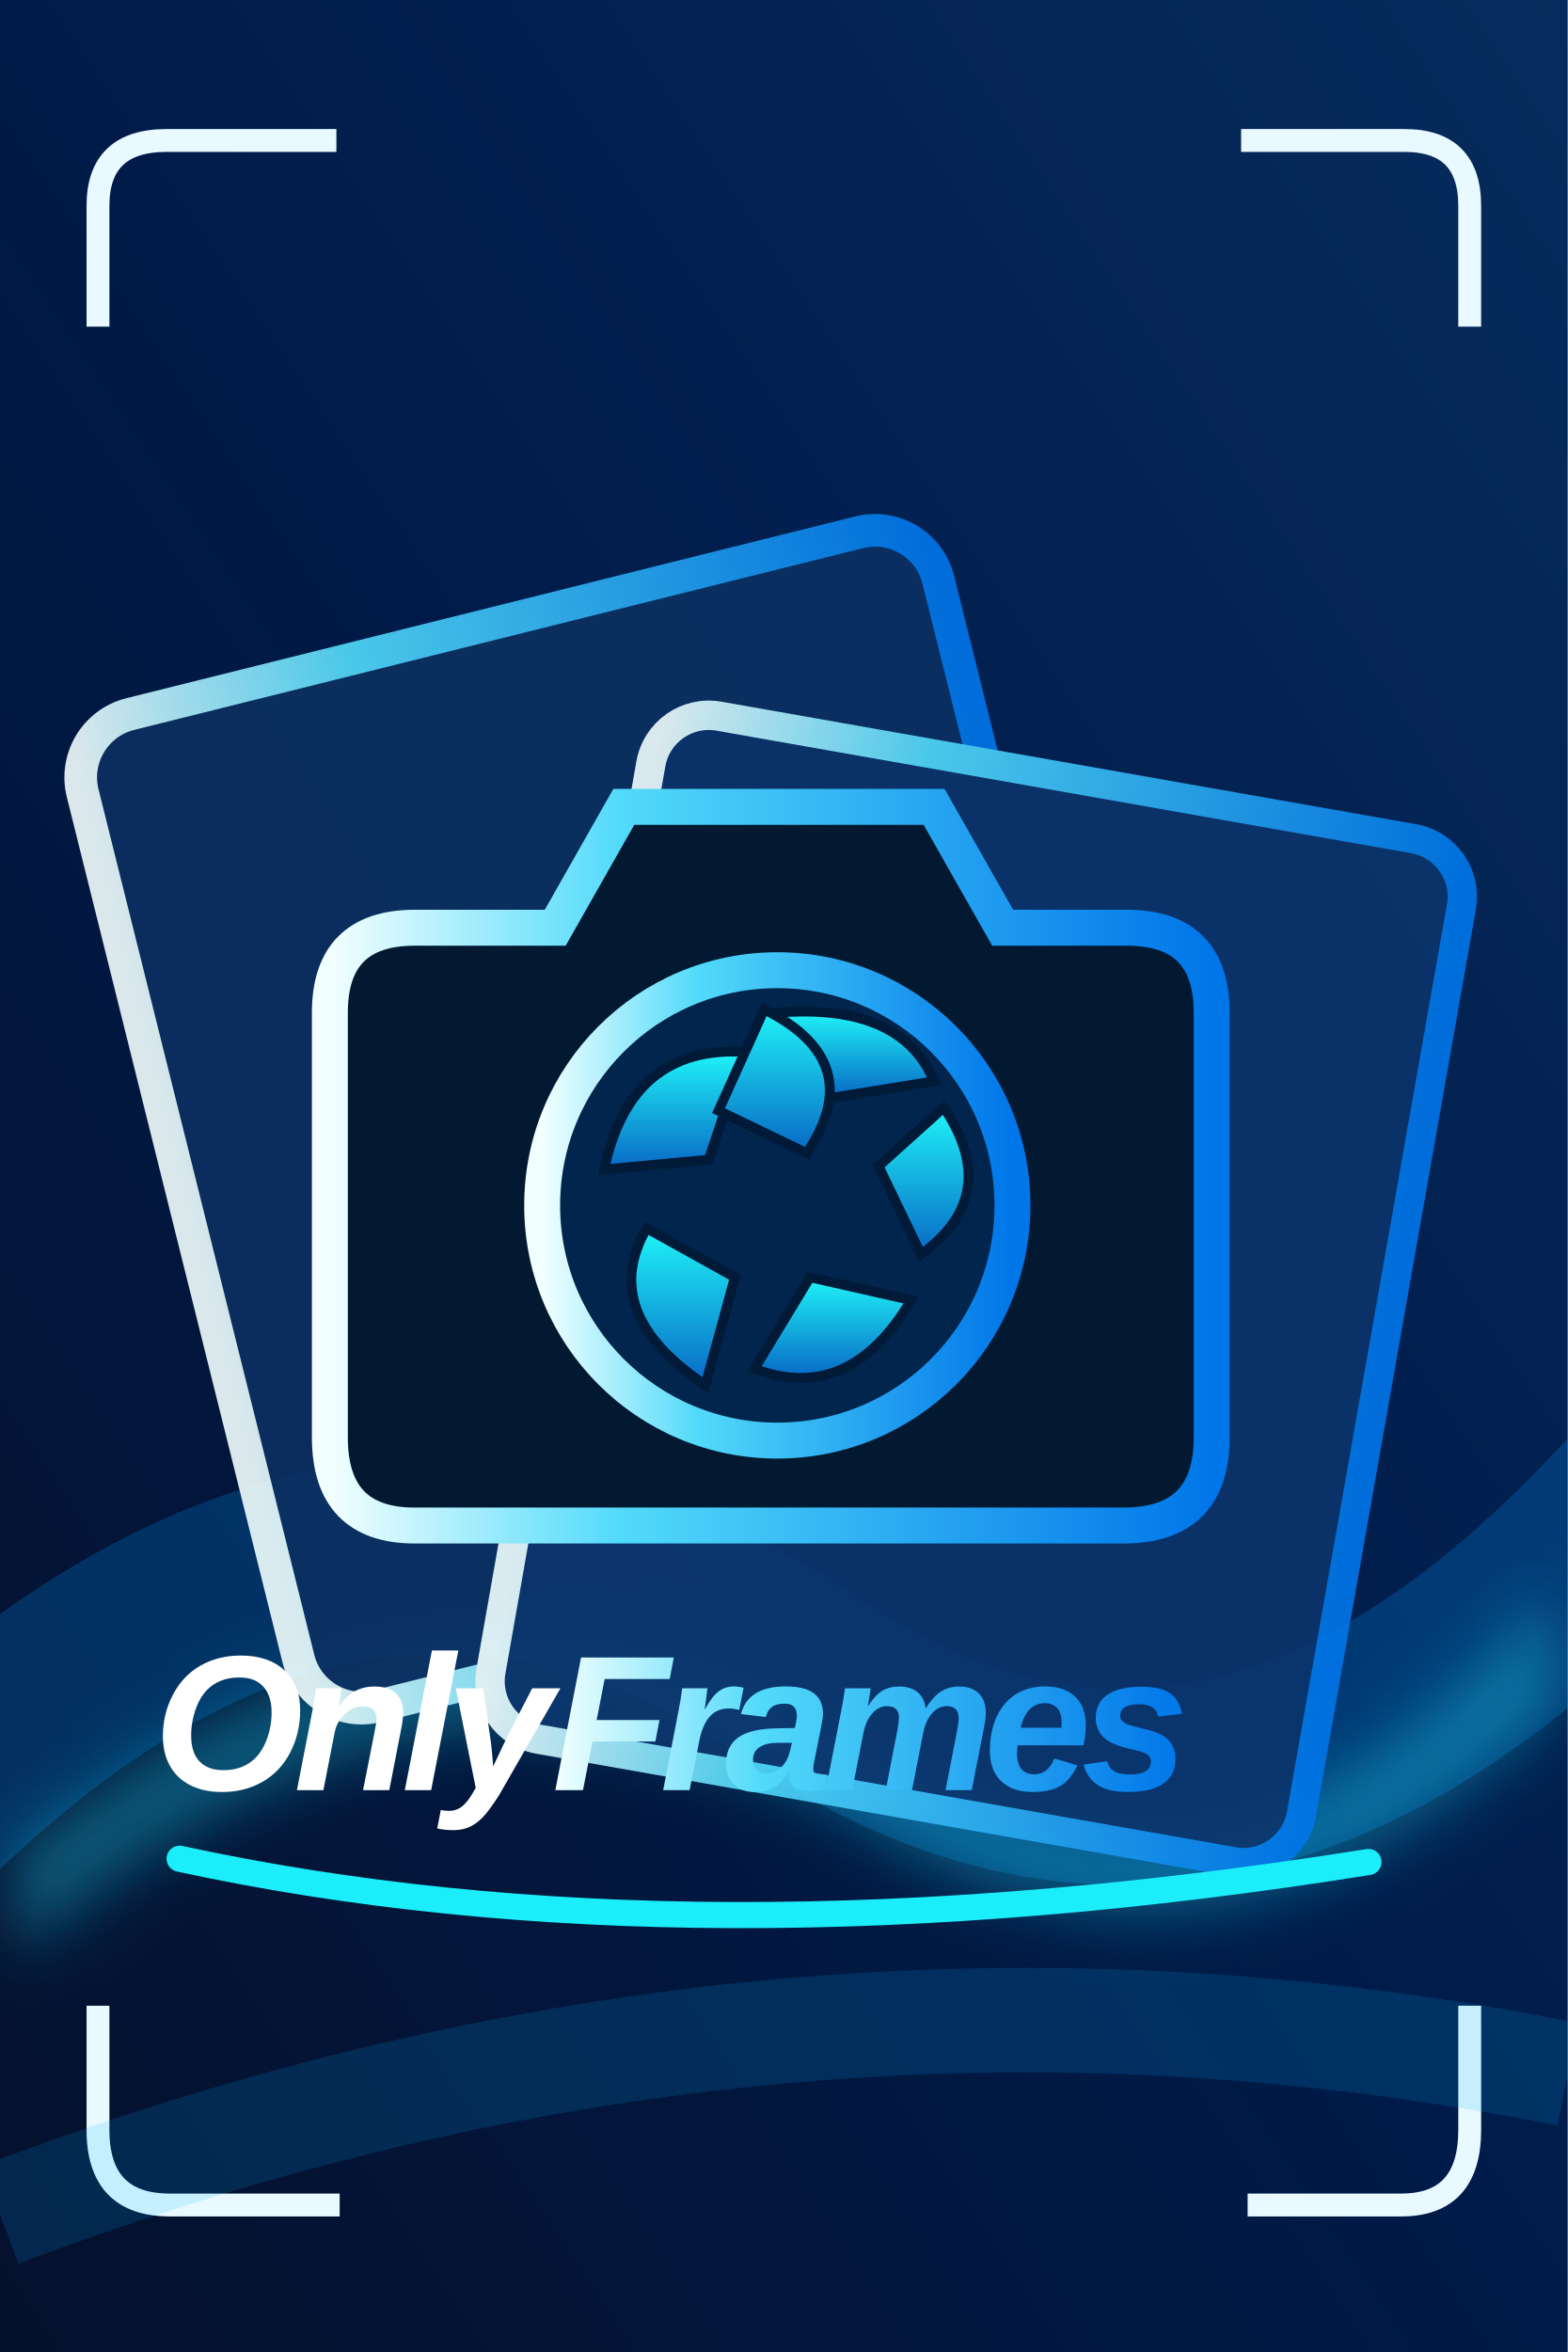
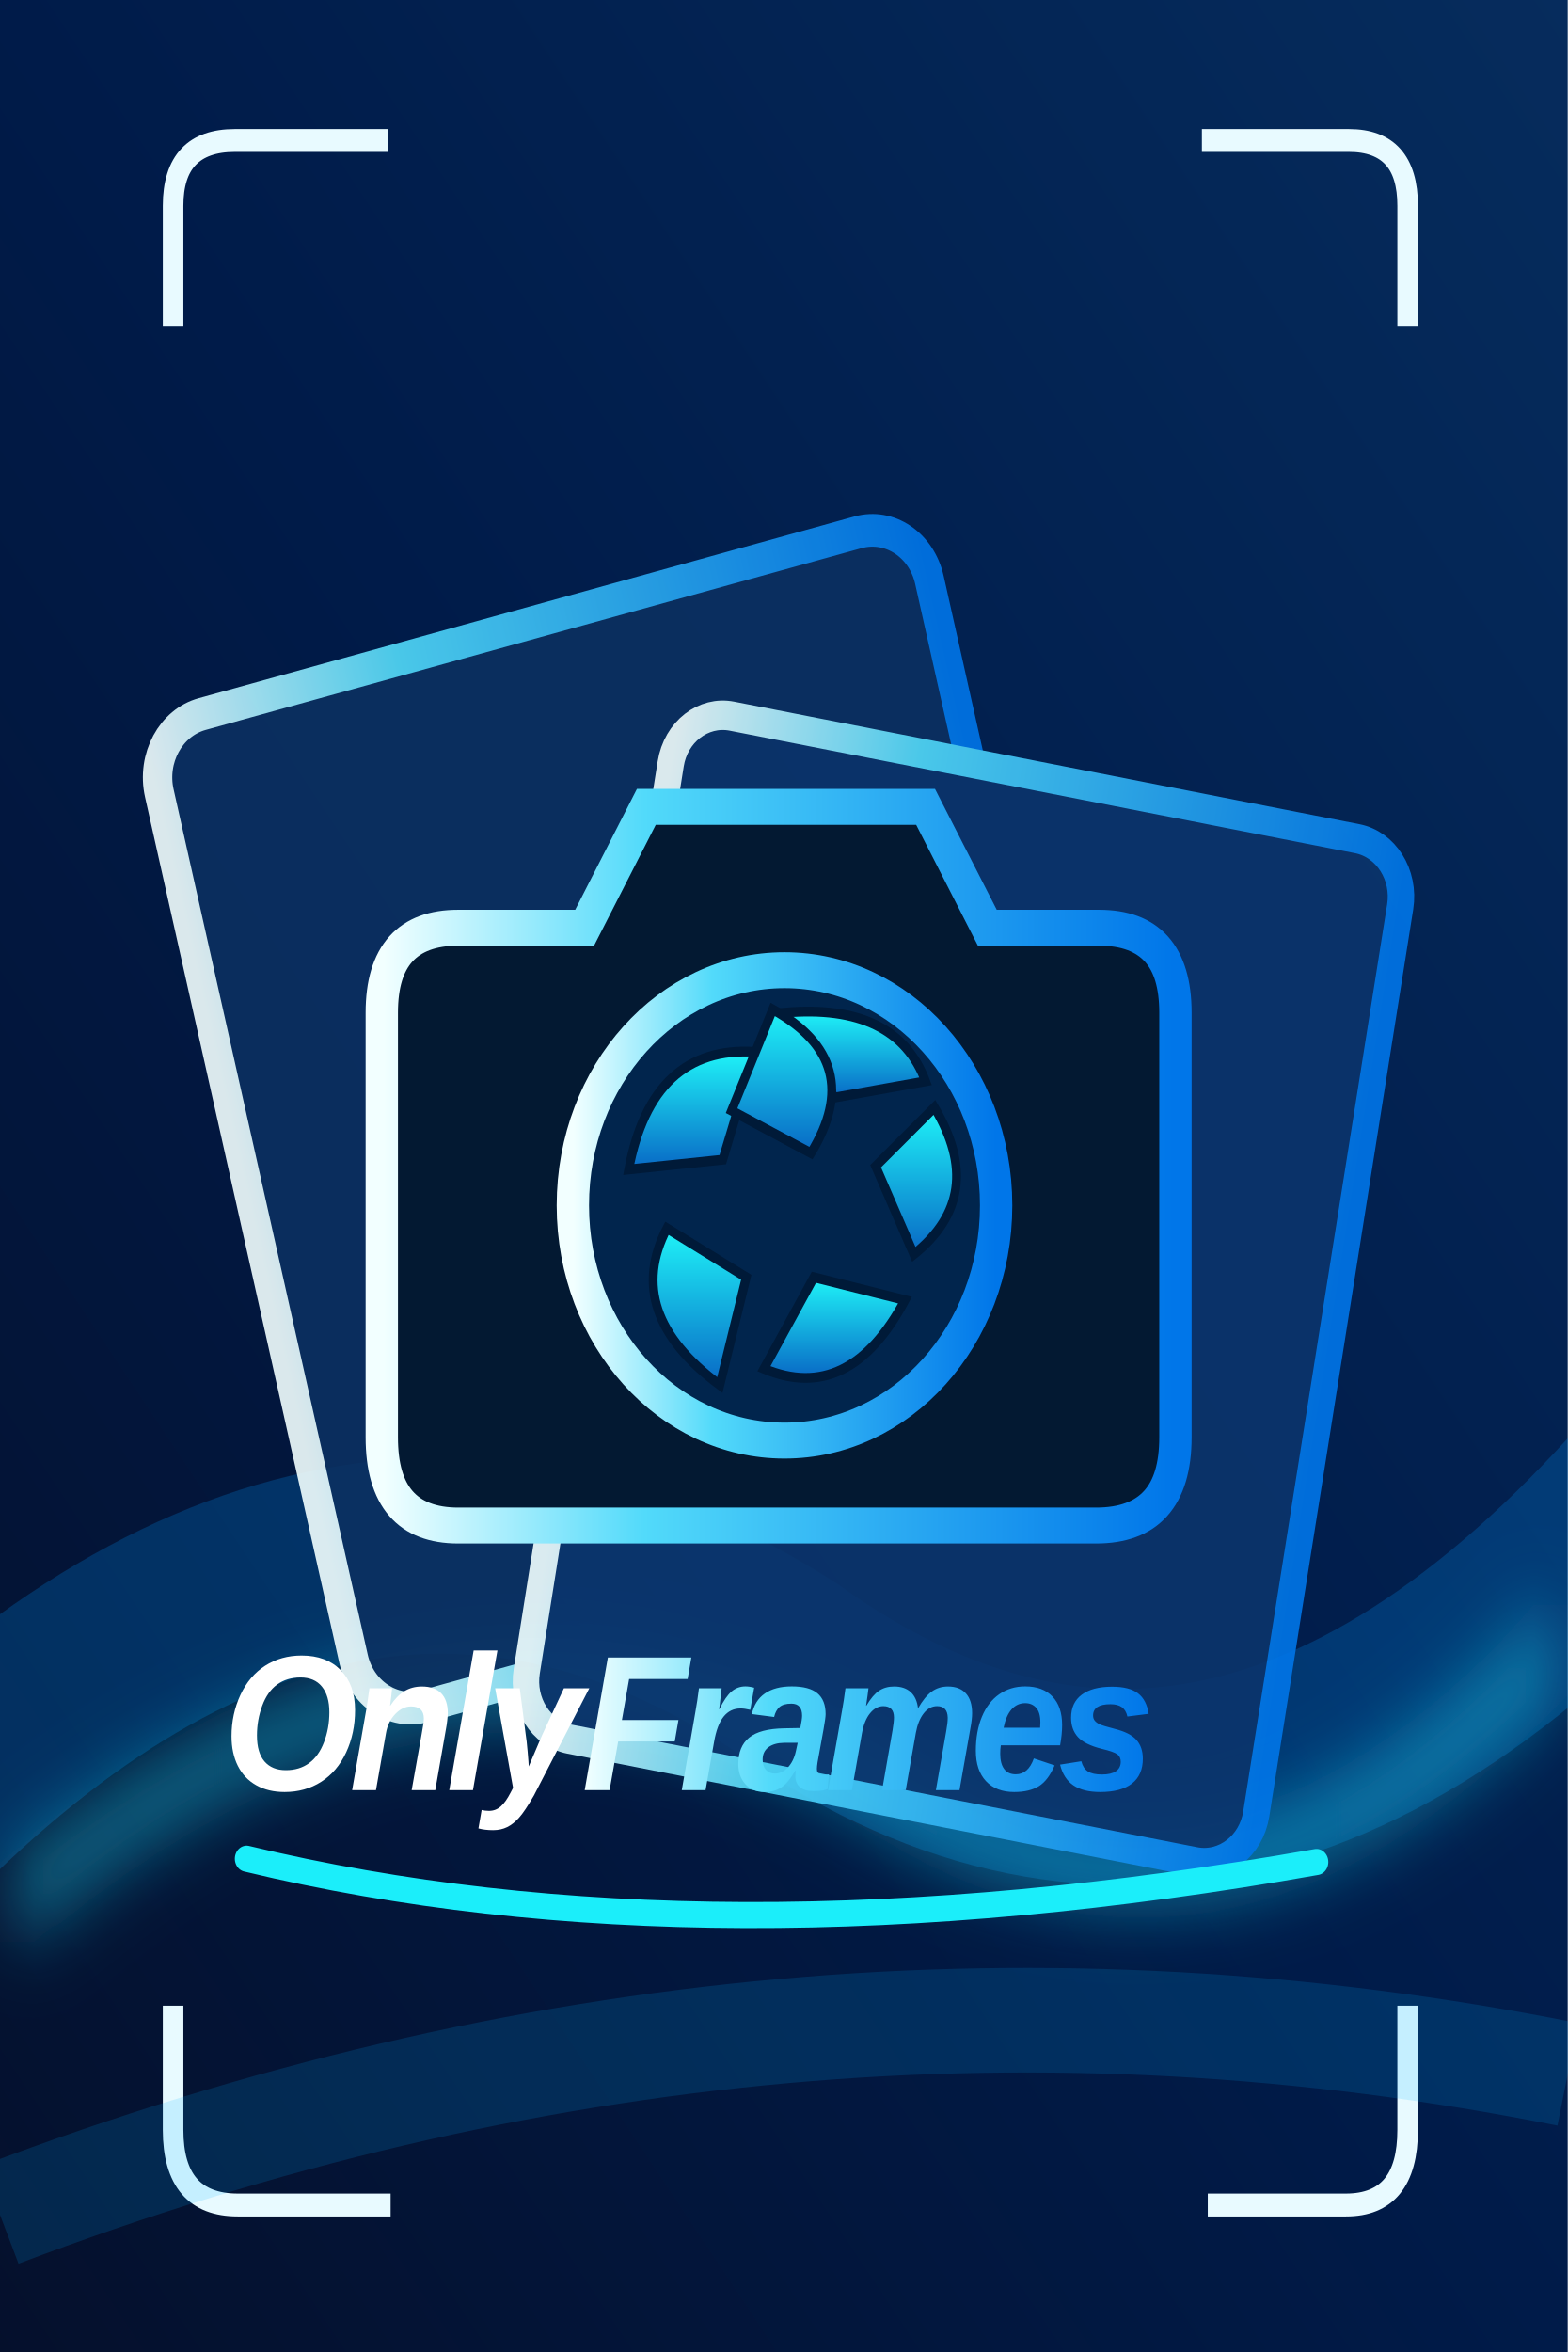
<svg xmlns="http://www.w3.org/2000/svg" viewBox="0 0 480 720" role="img" aria-label="OnlyFrames poster">
  <defs>
    <linearGradient id="bg" x1="0" x2="1" y1="1" y2="0">
      <stop stop-color="#05102c" />
      <stop offset=".5" stop-color="#001b49" />
      <stop offset="1" stop-color="#062c5d" />
    </linearGradient>
    <linearGradient id="bright" x1="0" x2="1">
      <stop stop-color="#f2ffff" />
      <stop offset=".33" stop-color="#52dafa" />
      <stop offset="1" stop-color="#0076e9" />
    </linearGradient>
    <linearGradient id="cyan" x1="0" x2="0" y1="0" y2="1">
      <stop stop-color="#1ff4f8" />
      <stop offset="1" stop-color="#0868c5" />
    </linearGradient>
    <filter id="glow">
      <feGaussianBlur stdDeviation="11" />
    </filter>
  </defs>
  <rect width="480" height="720" fill="url(#bg)" />
  <path d="M-40 570Q100 420 240 510Q380 610 520 440" fill="none" stroke="#008ded" stroke-width="60" opacity=".24" />
  <path d="M-20 605Q130 460 275 550Q390 620 500 475" fill="none" stroke="#13dbfa" stroke-width="18" opacity=".5" filter="url(#glow)" />
-   <g opacity=".9">
-     <rect x="51" y="188" width="270" height="313" rx="20" transform="rotate(-14 180 330)" fill="#0b3060" stroke="url(#bright)" stroke-width="10" />
-     <rect x="176" y="232" width="252" height="318" rx="18" transform="rotate(10 280 375)" fill="#0b346b" stroke="url(#bright)" stroke-width="9" />
+   <g id="poster-safe-art" transform="translate(26 0) scale(.90 1)">
+     <g opacity=".9">
+       <rect x="51" y="188" width="270" height="313" rx="20" transform="rotate(-14 180 330)" fill="#0b3060" stroke="url(#bright)" stroke-width="10" />
+       <rect x="176" y="232" width="252" height="318" rx="18" transform="rotate(10 280 375)" fill="#0b346b" stroke="url(#bright)" stroke-width="9" />
+     </g>
+     <g fill="none" stroke="#e8faff" stroke-linejoin="round" stroke-width="7">
+       <path d="M30 100V63q0-20 21-20h52M380 43h50q20 0 20 20v37M30 614v38q0 23 22 23h52M382 675h47q21 0 21-23v-38" />
+     </g>
+     <path d="M127 284h43l21-37h95l21 37h38q26 0 26 26v130q0 27-27 27H127q-26 0-26-27V310q0-26 26-26Z" fill="#031932" stroke="url(#bright)" stroke-width="11" />
+     <circle cx="238" cy="369" r="72" fill="#01254d" stroke="url(#bright)" stroke-width="11" />
+     <g fill="url(#cyan)" stroke="#001a38" stroke-width="3" transform="translate(238 369)">
+       <path d="M0-59 17-33 48-38Q38-62 0-59Z" />
+       <path d="M51-30 31-12 44 15Q69-3 51-30Z" />
+       <path d="M41 29 10 22-7 50Q22 61 41 29Z" />
+       <path d="M-22 55-13 22-40 7Q-55 33-22 55Z" />
+       <path d="M-53-11-21-14-10-47Q-45-49-53-11Z" />
+       <path d="M-4-60-18-29 9-16Q28-44-4-60Z" />
+     </g>
+     <g font-family="Arial,Helvetica,sans-serif" font-style="italic" font-weight="900" letter-spacing="-3">
+       <text x="47" y="548" font-size="59" fill="#fff">Only</text>
+       <text x="169" y="548" font-size="59" fill="url(#bright)">Frames</text>
+     </g>
+     <path d="M55 569Q212 603 419 570" fill="none" stroke="#1beefa" stroke-width="8" stroke-linecap="round" />
  </g>
-   <g fill="none" stroke="#e8faff" stroke-linejoin="round" stroke-width="7">
-     <path d="M30 100V63q0-20 21-20h52M380 43h50q20 0 20 20v37M30 614v38q0 23 22 23h52M382 675h47q21 0 21-23v-38" />
-   </g>
-   <path d="M127 284h43l21-37h95l21 37h38q26 0 26 26v130q0 27-27 27H127q-26 0-26-27V310q0-26 26-26Z" fill="#031932" stroke="url(#bright)" stroke-width="11" />
-   <circle cx="238" cy="369" r="72" fill="#01254d" stroke="url(#bright)" stroke-width="11" />
-   <g fill="url(#cyan)" stroke="#001a38" stroke-width="3" transform="translate(238 369)">
-     <path d="M0-59 17-33 48-38Q38-62 0-59Z" />
-     <path d="M51-30 31-12 44 15Q69-3 51-30Z" />
-     <path d="M41 29 10 22-7 50Q22 61 41 29Z" />
-     <path d="M-22 55-13 22-40 7Q-55 33-22 55Z" />
-     <path d="M-53-11-21-14-10-47Q-45-49-53-11Z" />
-     <path d="M-4-60-18-29 9-16Q28-44-4-60Z" />
-   </g>
-   <g font-family="Arial,Helvetica,sans-serif" font-style="italic" font-weight="900" letter-spacing="-3">
-     <text x="47" y="548" font-size="59" fill="#fff">Only</text>
-     <text x="169" y="548" font-size="59" fill="url(#bright)">Frames</text>
-   </g>
-   <path d="M55 569Q212 603 419 570" fill="none" stroke="#1beefa" stroke-width="8" stroke-linecap="round" />
  <path d="M0 678Q240 587 480 635" fill="none" stroke="#00afff" stroke-width="32" opacity=".15" />
</svg>
